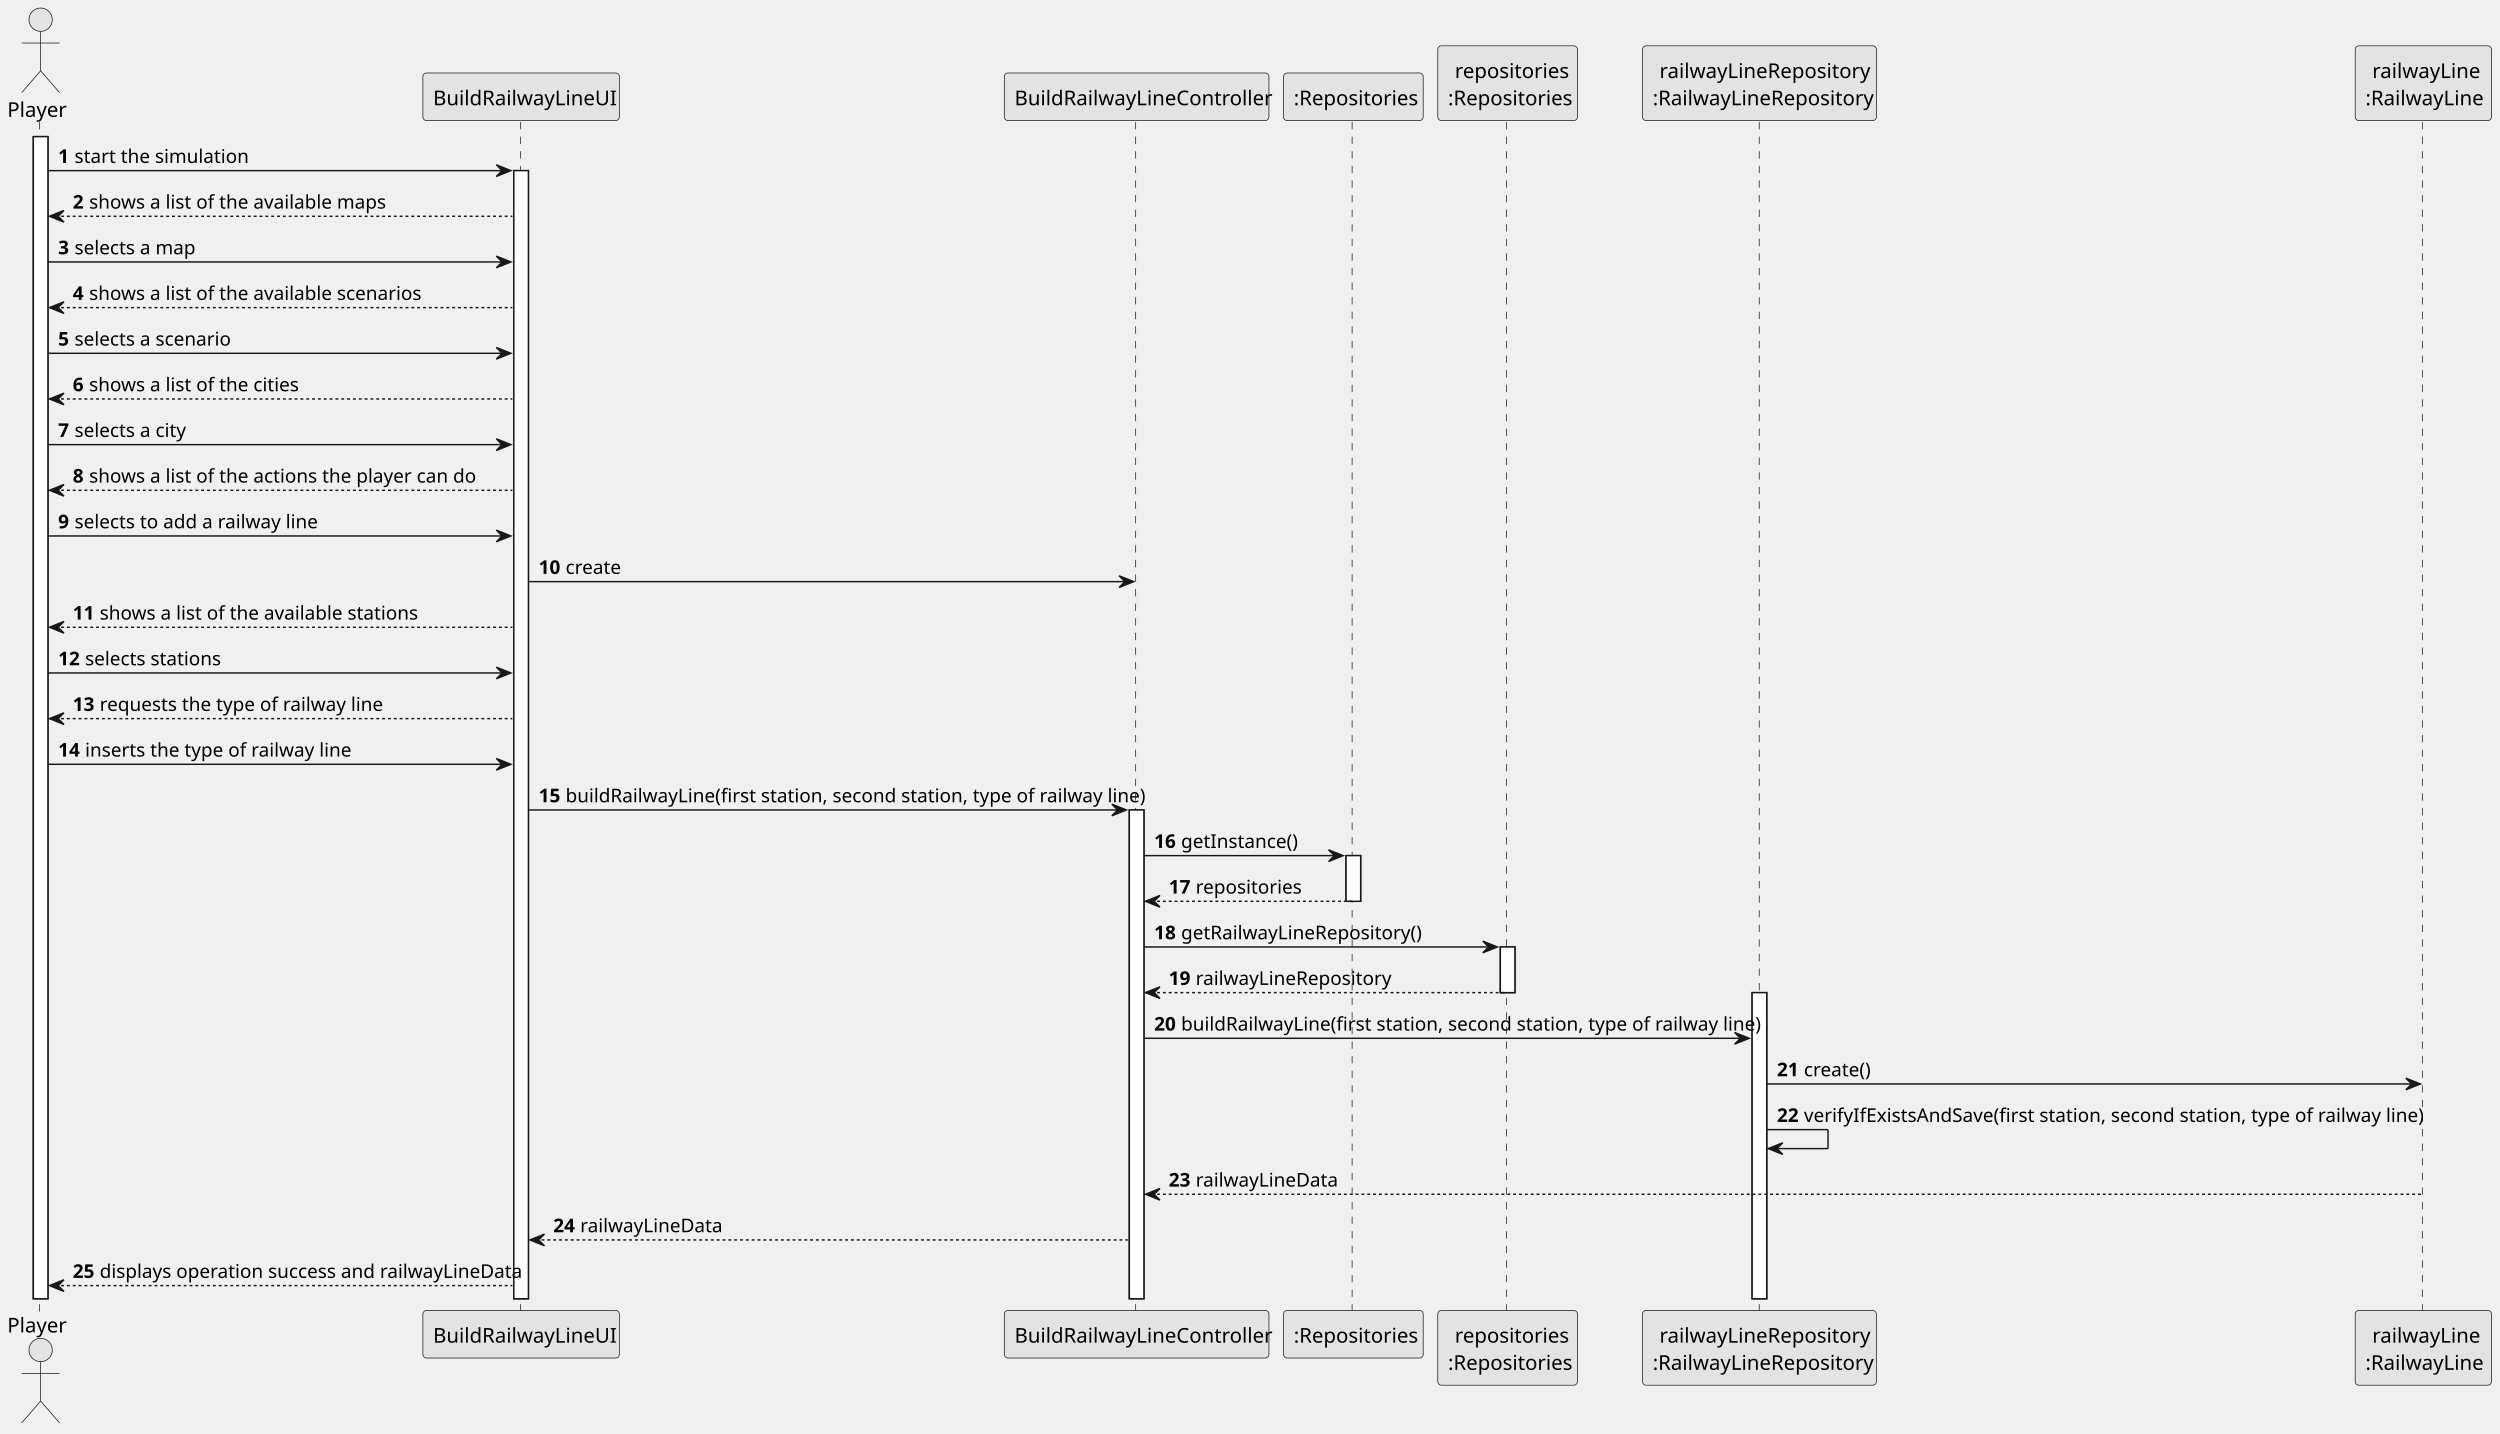
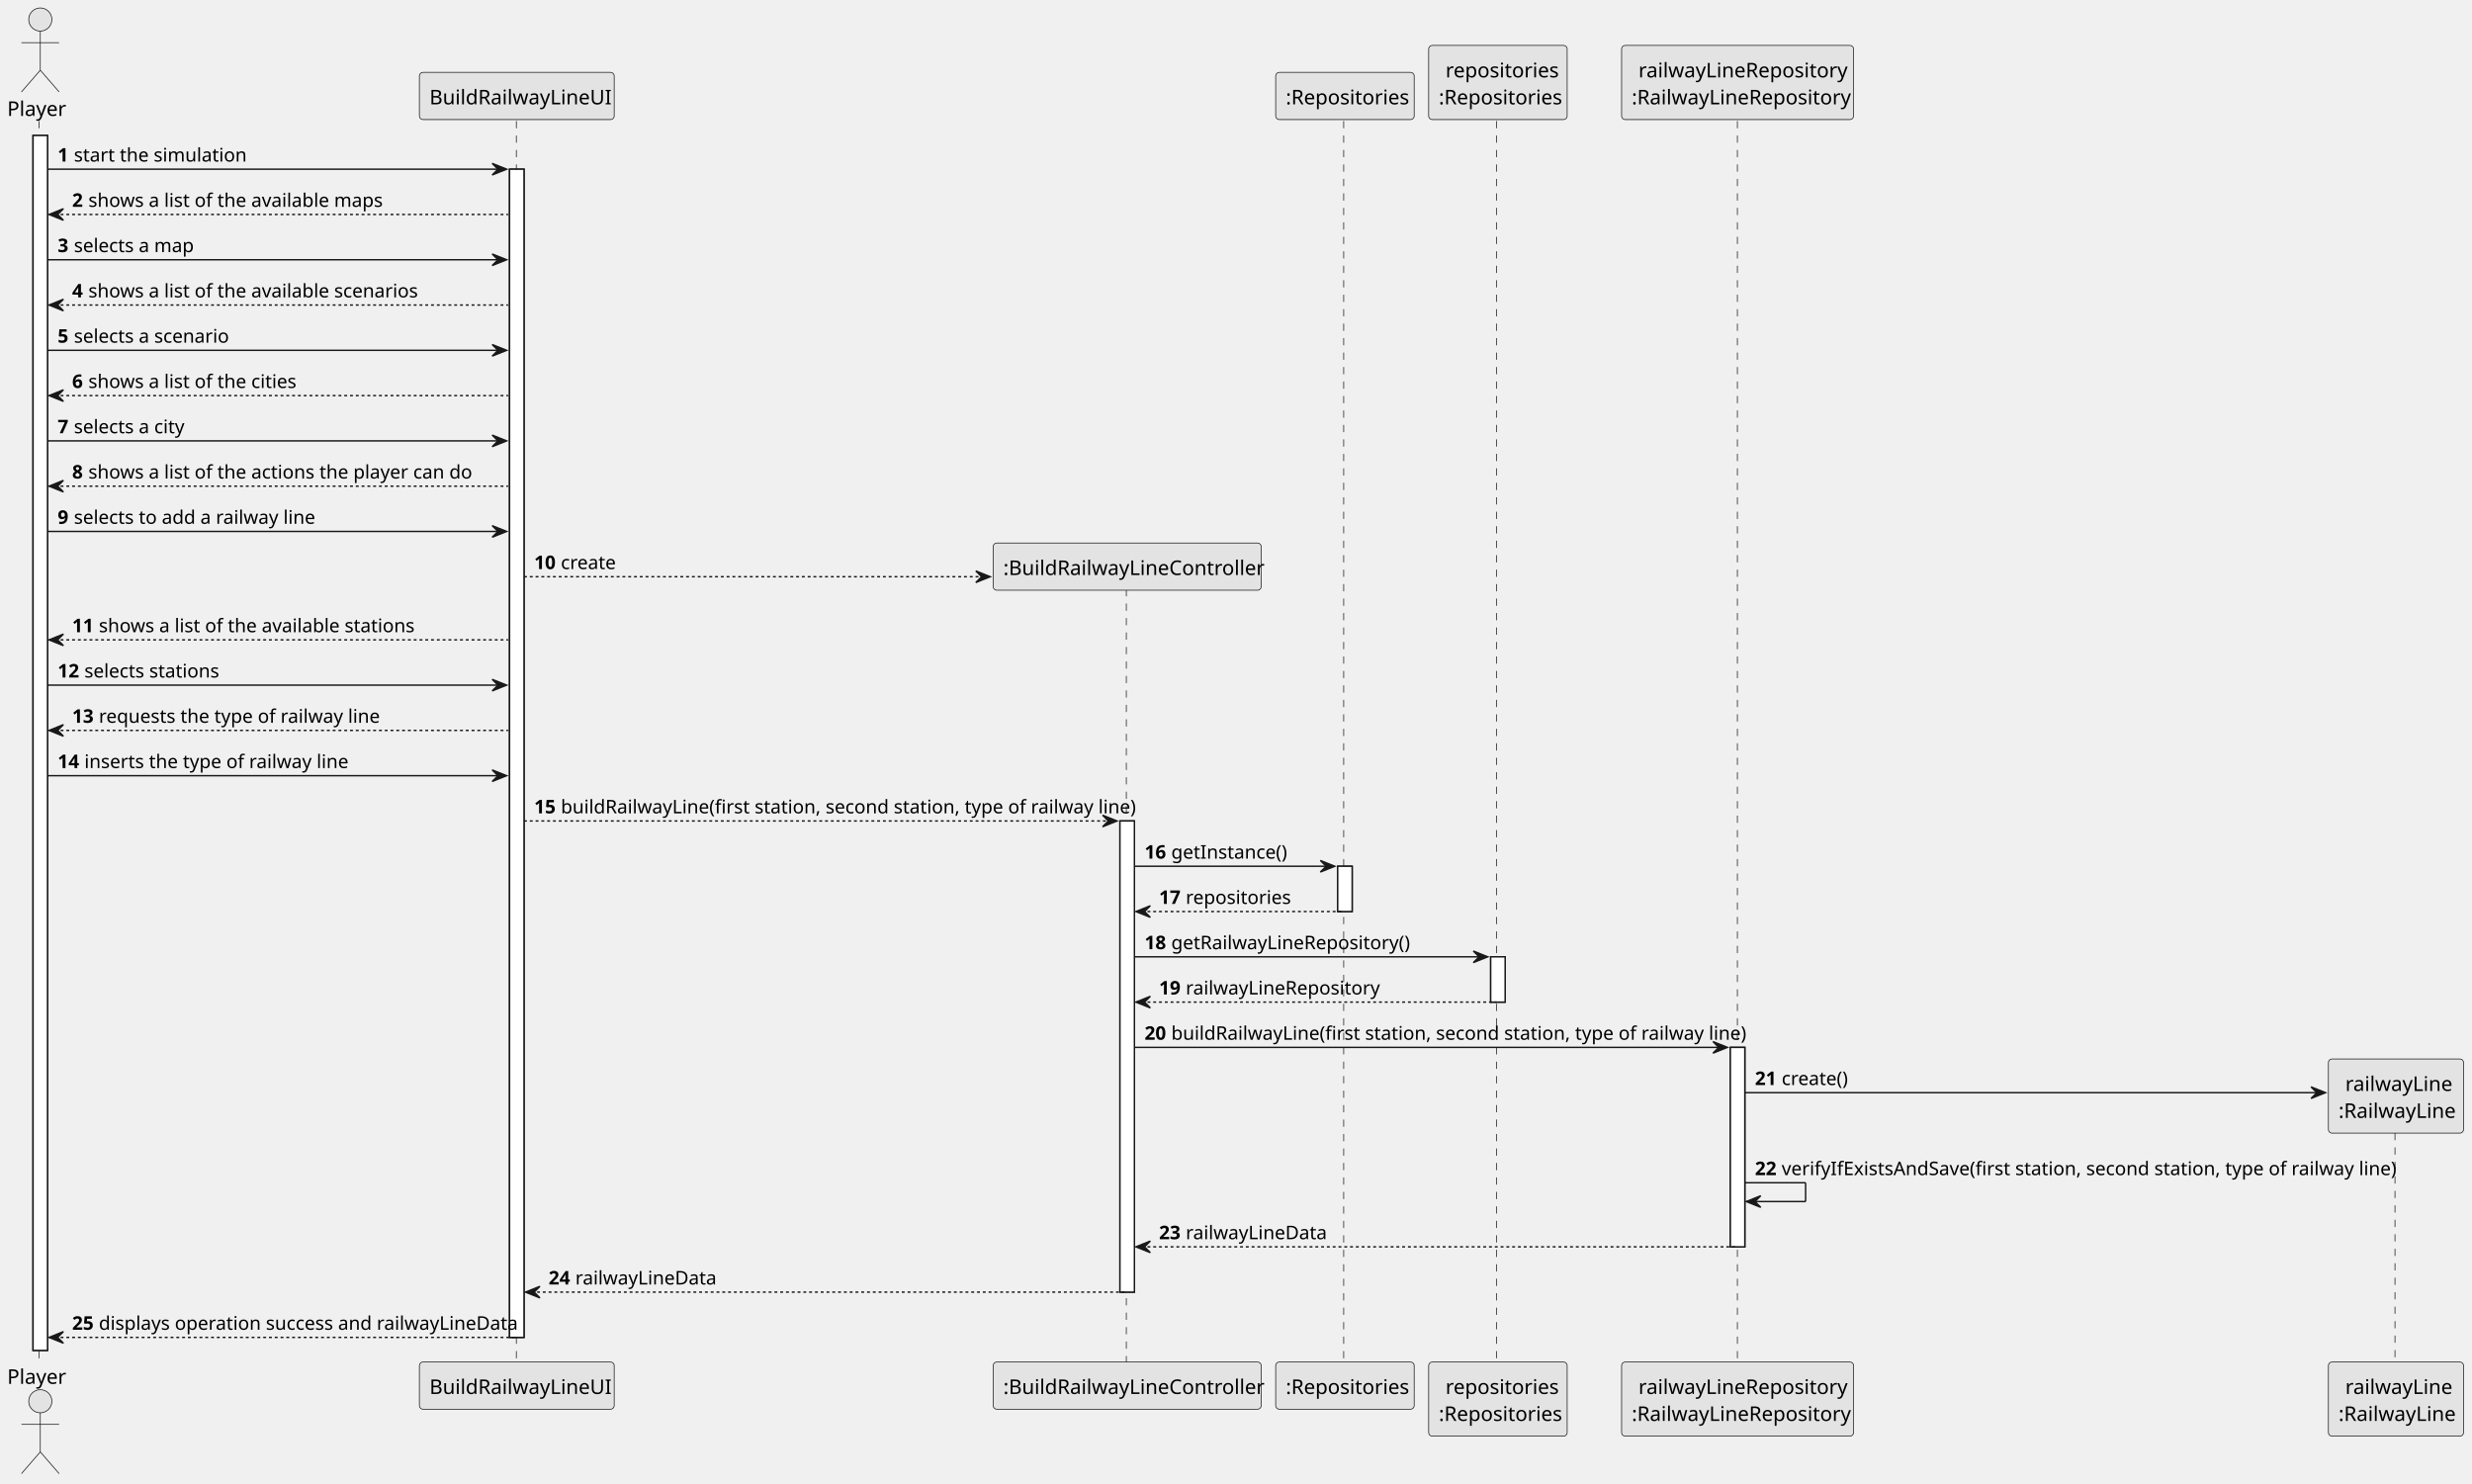
- <svg xmlns="http://www.w3.org/2000/svg" contentStyleType="text/css" height="982px" preserveAspectRatio="none" style="width:1713px;height:982px;background:#FFFFFF;" version="1.1" viewBox="0 0 1713 982" width="1713px" zoomAndPan="magnify">
+ <svg xmlns="http://www.w3.org/2000/svg" contentStyleType="text/css" height="1025px" preserveAspectRatio="none" style="width:1708px;height:1025px;background:#FFFFFF;" version="1.1" viewBox="0 0 1708 1025" width="1708px" zoomAndPan="magnify">
  <defs />
  <g>
-     <rect fill="#FFFFFF" height="796.275" style="stroke:#181818;stroke-width:1.0;" width="10" x="22.841" y="93.621" />
-     <rect fill="#FFFFFF" height="772.984" style="stroke:#181818;stroke-width:1.0;" width="10" x="352.065" y="116.912" />
-     <rect fill="#FFFFFF" height="334.91" style="stroke:#181818;stroke-width:1.0;" width="10" x="773.815" y="554.986" />
-     <rect fill="#FFFFFF" height="31.291" style="stroke:#181818;stroke-width:1.0;" width="10" x="922.318" y="586.277" />
-     <rect fill="#FFFFFF" height="31.291" style="stroke:#181818;stroke-width:1.0;" width="10" x="1028.021" y="648.859" />
-     <rect fill="#FFFFFF" height="209.746" style="stroke:#181818;stroke-width:1.0;" width="10" x="1200.564" y="680.15" />
-     <line style="stroke:#181818;stroke-width:0.5;stroke-dasharray:5.0,5.0;" x1="27" x2="27" y1="83.621" y2="898.896" />
-     <line style="stroke:#181818;stroke-width:0.5;stroke-dasharray:5.0,5.0;" x1="356.759" x2="356.759" y1="83.621" y2="898.896" />
-     <line style="stroke:#181818;stroke-width:0.5;stroke-dasharray:5.0,5.0;" x1="778.164" x2="778.164" y1="83.621" y2="898.896" />
-     <line style="stroke:#181818;stroke-width:0.5;stroke-dasharray:5.0,5.0;" x1="926.466" x2="926.466" y1="83.621" y2="898.896" />
-     <line style="stroke:#181818;stroke-width:0.5;stroke-dasharray:5.0,5.0;" x1="1032.169" x2="1032.169" y1="83.621" y2="898.896" />
-     <line style="stroke:#181818;stroke-width:0.5;stroke-dasharray:5.0,5.0;" x1="1205.42" x2="1205.42" y1="83.621" y2="898.896" />
-     <line style="stroke:#181818;stroke-width:0.5;stroke-dasharray:5.0,5.0;" x1="1659.786" x2="1659.786" y1="83.621" y2="898.896" />
+     <rect fill="#FFFFFF" height="839.557" style="stroke:#181818;stroke-width:1.0;" width="10" x="22.841" y="93.621" />
+     <rect fill="#FFFFFF" height="807.266" style="stroke:#181818;stroke-width:1.0;" width="10" x="352.065" y="116.912" />
+     <rect fill="#FFFFFF" height="325.57" style="stroke:#181818;stroke-width:1.0;" width="10" x="773.815" y="567.316" />
+     <rect fill="#FFFFFF" height="31.291" style="stroke:#181818;stroke-width:1.0;" width="10" x="924.263" y="598.607" />
+     <rect fill="#FFFFFF" height="31.291" style="stroke:#181818;stroke-width:1.0;" width="10" x="1029.966" y="661.189" />
+     <rect fill="#FFFFFF" height="137.824" style="stroke:#181818;stroke-width:1.0;" width="10" x="1195.564" y="723.771" />
+     <line style="stroke:#181818;stroke-width:0.5;stroke-dasharray:5.0,5.0;" x1="27" x2="27" y1="83.621" y2="942.178" />
+     <line style="stroke:#181818;stroke-width:0.5;stroke-dasharray:5.0,5.0;" x1="356.759" x2="356.759" y1="83.621" y2="942.178" />
+     <line style="stroke:#181818;stroke-width:0.5;stroke-dasharray:5.0,5.0;" x1="778.219" x2="778.219" y1="407.051" y2="942.178" />
+     <line style="stroke:#181818;stroke-width:0.5;stroke-dasharray:5.0,5.0;" x1="928.411" x2="928.411" y1="83.621" y2="942.178" />
+     <line style="stroke:#181818;stroke-width:0.5;stroke-dasharray:5.0,5.0;" x1="1034.114" x2="1034.114" y1="83.621" y2="942.178" />
+     <line style="stroke:#181818;stroke-width:0.5;stroke-dasharray:5.0,5.0;" x1="1200.42" x2="1200.42" y1="83.621" y2="942.178" />
+     <line style="stroke:#181818;stroke-width:0.5;stroke-dasharray:5.0,5.0;" x1="1654.786" x2="1654.786" y1="772.893" y2="942.178" />
    <text fill="#000000" font-family="sans-serif" font-size="14" lengthAdjust="spacing" textLength="39.683" x="5" y="80.107">Player</text>
    <ellipse cx="27.841" cy="13.5" fill="#E3E3E3" rx="8" ry="8" style="stroke:#181818;stroke-width:0.5;" />
    <path d="M27.841,21.5 L27.841,48.5 M14.841,29.5 L40.841,29.5 M27.841,48.5 L14.841,63.5 M27.841,48.5 L40.841,63.5 " fill="none" style="stroke:#181818;stroke-width:0.5;" />
-     <text fill="#000000" font-family="sans-serif" font-size="14" lengthAdjust="spacing" textLength="39.683" x="5" y="913.004">Player</text>
-     <ellipse cx="27.841" cy="925.018" fill="#E3E3E3" rx="8" ry="8" style="stroke:#181818;stroke-width:0.5;" />
-     <path d="M27.841,933.018 L27.841,960.018 M14.841,941.018 L40.841,941.018 M27.841,960.018 L14.841,975.018 M27.841,960.018 L40.841,975.018 " fill="none" style="stroke:#181818;stroke-width:0.5;" />
+     <text fill="#000000" font-family="sans-serif" font-size="14" lengthAdjust="spacing" textLength="39.683" x="5" y="956.285">Player</text>
+     <ellipse cx="27.841" cy="968.299" fill="#E3E3E3" rx="8" ry="8" style="stroke:#181818;stroke-width:0.5;" />
+     <path d="M27.841,976.299 L27.841,1003.299 M14.841,984.299 L40.841,984.299 M27.841,1003.299 L14.841,1018.299 M27.841,1003.299 L40.841,1018.299 " fill="none" style="stroke:#181818;stroke-width:0.5;" />
    <rect fill="#E3E3E3" height="32.621" rx="2.5" ry="2.5" style="stroke:#181818;stroke-width:0.5;" width="134.613" x="289.759" y="50" />
    <text fill="#000000" font-family="sans-serif" font-size="14" lengthAdjust="spacing" textLength="120.613" x="296.759" y="72.107">BuildRailwayLineUI</text>
-     <rect fill="#E3E3E3" height="32.621" rx="2.5" ry="2.5" style="stroke:#181818;stroke-width:0.5;" width="134.613" x="289.759" y="897.896" />
-     <text fill="#000000" font-family="sans-serif" font-size="14" lengthAdjust="spacing" textLength="120.613" x="296.759" y="920.004">BuildRailwayLineUI</text>
-     <rect fill="#E3E3E3" height="32.621" rx="2.5" ry="2.5" style="stroke:#181818;stroke-width:0.5;" width="181.303" x="688.164" y="50" />
-     <text fill="#000000" font-family="sans-serif" font-size="14" lengthAdjust="spacing" textLength="167.303" x="695.164" y="72.107">BuildRailwayLineController</text>
-     <rect fill="#E3E3E3" height="32.621" rx="2.5" ry="2.5" style="stroke:#181818;stroke-width:0.5;" width="181.303" x="688.164" y="897.896" />
-     <text fill="#000000" font-family="sans-serif" font-size="14" lengthAdjust="spacing" textLength="167.303" x="695.164" y="920.004">BuildRailwayLineController</text>
-     <rect fill="#E3E3E3" height="32.621" rx="2.5" ry="2.5" style="stroke:#181818;stroke-width:0.5;" width="95.703" x="879.466" y="50" />
-     <text fill="#000000" font-family="sans-serif" font-size="14" lengthAdjust="spacing" textLength="81.703" x="886.466" y="72.107">:Repositories</text>
-     <rect fill="#E3E3E3" height="32.621" rx="2.5" ry="2.5" style="stroke:#181818;stroke-width:0.5;" width="95.703" x="879.466" y="897.896" />
-     <text fill="#000000" font-family="sans-serif" font-size="14" lengthAdjust="spacing" textLength="81.703" x="886.466" y="920.004">:Repositories</text>
-     <rect fill="#E3E3E3" height="51.242" rx="2.5" ry="2.5" style="stroke:#181818;stroke-width:0.5;" width="95.703" x="985.169" y="31.379" />
-     <text fill="#000000" font-family="sans-serif" font-size="14" lengthAdjust="spacing" textLength="72.365" x="996.838" y="53.486">repositories</text>
-     <text fill="#000000" font-family="sans-serif" font-size="14" lengthAdjust="spacing" textLength="81.703" x="992.169" y="72.107">:Repositories</text>
-     <rect fill="#E3E3E3" height="51.242" rx="2.5" ry="2.5" style="stroke:#181818;stroke-width:0.5;" width="95.703" x="985.169" y="897.896" />
-     <text fill="#000000" font-family="sans-serif" font-size="14" lengthAdjust="spacing" textLength="72.365" x="996.838" y="920.004">repositories</text>
-     <text fill="#000000" font-family="sans-serif" font-size="14" lengthAdjust="spacing" textLength="81.703" x="992.169" y="938.625">:Repositories</text>
-     <rect fill="#E3E3E3" height="51.242" rx="2.5" ry="2.5" style="stroke:#181818;stroke-width:0.5;" width="160.289" x="1125.42" y="31.379" />
-     <text fill="#000000" font-family="sans-serif" font-size="14" lengthAdjust="spacing" textLength="136.951" x="1137.089" y="53.486">railwayLineRepository</text>
-     <text fill="#000000" font-family="sans-serif" font-size="14" lengthAdjust="spacing" textLength="146.289" x="1132.42" y="72.107">:RailwayLineRepository</text>
-     <rect fill="#E3E3E3" height="51.242" rx="2.5" ry="2.5" style="stroke:#181818;stroke-width:0.5;" width="160.289" x="1125.42" y="897.896" />
-     <text fill="#000000" font-family="sans-serif" font-size="14" lengthAdjust="spacing" textLength="136.951" x="1137.089" y="920.004">railwayLineRepository</text>
-     <text fill="#000000" font-family="sans-serif" font-size="14" lengthAdjust="spacing" textLength="146.289" x="1132.42" y="938.625">:RailwayLineRepository</text>
-     <rect fill="#E3E3E3" height="51.242" rx="2.5" ry="2.5" style="stroke:#181818;stroke-width:0.5;" width="93.372" x="1613.786" y="31.379" />
-     <text fill="#000000" font-family="sans-serif" font-size="14" lengthAdjust="spacing" textLength="70.034" x="1625.455" y="53.486">railwayLine</text>
-     <text fill="#000000" font-family="sans-serif" font-size="14" lengthAdjust="spacing" textLength="79.372" x="1620.786" y="72.107">:RailwayLine</text>
-     <rect fill="#E3E3E3" height="51.242" rx="2.5" ry="2.5" style="stroke:#181818;stroke-width:0.5;" width="93.372" x="1613.786" y="897.896" />
-     <text fill="#000000" font-family="sans-serif" font-size="14" lengthAdjust="spacing" textLength="70.034" x="1625.455" y="920.004">railwayLine</text>
-     <text fill="#000000" font-family="sans-serif" font-size="14" lengthAdjust="spacing" textLength="79.372" x="1620.786" y="938.625">:RailwayLine</text>
-     <rect fill="#FFFFFF" height="796.275" style="stroke:#181818;stroke-width:1.0;" width="10" x="22.841" y="93.621" />
-     <rect fill="#FFFFFF" height="772.984" style="stroke:#181818;stroke-width:1.0;" width="10" x="352.065" y="116.912" />
-     <rect fill="#FFFFFF" height="334.91" style="stroke:#181818;stroke-width:1.0;" width="10" x="773.815" y="554.986" />
-     <rect fill="#FFFFFF" height="31.291" style="stroke:#181818;stroke-width:1.0;" width="10" x="922.318" y="586.277" />
-     <rect fill="#FFFFFF" height="31.291" style="stroke:#181818;stroke-width:1.0;" width="10" x="1028.021" y="648.859" />
-     <rect fill="#FFFFFF" height="209.746" style="stroke:#181818;stroke-width:1.0;" width="10" x="1200.564" y="680.15" />
+     <rect fill="#E3E3E3" height="32.621" rx="2.5" ry="2.5" style="stroke:#181818;stroke-width:0.5;" width="134.613" x="289.759" y="941.178" />
+     <text fill="#000000" font-family="sans-serif" font-size="14" lengthAdjust="spacing" textLength="120.613" x="296.759" y="963.285">BuildRailwayLineUI</text>
+     <rect fill="#E3E3E3" height="32.621" rx="2.5" ry="2.5" style="stroke:#181818;stroke-width:0.5;" width="185.192" x="686.219" y="941.178" />
+     <text fill="#000000" font-family="sans-serif" font-size="14" lengthAdjust="spacing" textLength="171.192" x="693.219" y="963.285">:BuildRailwayLineController</text>
+     <rect fill="#E3E3E3" height="32.621" rx="2.5" ry="2.5" style="stroke:#181818;stroke-width:0.5;" width="95.703" x="881.411" y="50" />
+     <text fill="#000000" font-family="sans-serif" font-size="14" lengthAdjust="spacing" textLength="81.703" x="888.411" y="72.107">:Repositories</text>
+     <rect fill="#E3E3E3" height="32.621" rx="2.5" ry="2.5" style="stroke:#181818;stroke-width:0.5;" width="95.703" x="881.411" y="941.178" />
+     <text fill="#000000" font-family="sans-serif" font-size="14" lengthAdjust="spacing" textLength="81.703" x="888.411" y="963.285">:Repositories</text>
+     <rect fill="#E3E3E3" height="51.242" rx="2.5" ry="2.5" style="stroke:#181818;stroke-width:0.5;" width="95.703" x="987.114" y="31.379" />
+     <text fill="#000000" font-family="sans-serif" font-size="14" lengthAdjust="spacing" textLength="72.365" x="998.783" y="53.486">repositories</text>
+     <text fill="#000000" font-family="sans-serif" font-size="14" lengthAdjust="spacing" textLength="81.703" x="994.114" y="72.107">:Repositories</text>
+     <rect fill="#E3E3E3" height="51.242" rx="2.5" ry="2.5" style="stroke:#181818;stroke-width:0.5;" width="95.703" x="987.114" y="941.178" />
+     <text fill="#000000" font-family="sans-serif" font-size="14" lengthAdjust="spacing" textLength="72.365" x="998.783" y="963.285">repositories</text>
+     <text fill="#000000" font-family="sans-serif" font-size="14" lengthAdjust="spacing" textLength="81.703" x="994.114" y="981.906">:Repositories</text>
+     <rect fill="#E3E3E3" height="51.242" rx="2.5" ry="2.5" style="stroke:#181818;stroke-width:0.5;" width="160.289" x="1120.42" y="31.379" />
+     <text fill="#000000" font-family="sans-serif" font-size="14" lengthAdjust="spacing" textLength="136.951" x="1132.089" y="53.486">railwayLineRepository</text>
+     <text fill="#000000" font-family="sans-serif" font-size="14" lengthAdjust="spacing" textLength="146.289" x="1127.42" y="72.107">:RailwayLineRepository</text>
+     <rect fill="#E3E3E3" height="51.242" rx="2.5" ry="2.5" style="stroke:#181818;stroke-width:0.5;" width="160.289" x="1120.42" y="941.178" />
+     <text fill="#000000" font-family="sans-serif" font-size="14" lengthAdjust="spacing" textLength="136.951" x="1132.089" y="963.285">railwayLineRepository</text>
+     <text fill="#000000" font-family="sans-serif" font-size="14" lengthAdjust="spacing" textLength="146.289" x="1127.42" y="981.906">:RailwayLineRepository</text>
+     <rect fill="#E3E3E3" height="51.242" rx="2.5" ry="2.5" style="stroke:#181818;stroke-width:0.5;" width="93.372" x="1608.786" y="941.178" />
+     <text fill="#000000" font-family="sans-serif" font-size="14" lengthAdjust="spacing" textLength="70.034" x="1620.455" y="963.285">railwayLine</text>
+     <text fill="#000000" font-family="sans-serif" font-size="14" lengthAdjust="spacing" textLength="79.372" x="1615.786" y="981.906">:RailwayLine</text>
+     <rect fill="#FFFFFF" height="839.557" style="stroke:#181818;stroke-width:1.0;" width="10" x="22.841" y="93.621" />
+     <rect fill="#FFFFFF" height="807.266" style="stroke:#181818;stroke-width:1.0;" width="10" x="352.065" y="116.912" />
+     <rect fill="#FFFFFF" height="325.57" style="stroke:#181818;stroke-width:1.0;" width="10" x="773.815" y="567.316" />
+     <rect fill="#FFFFFF" height="31.291" style="stroke:#181818;stroke-width:1.0;" width="10" x="924.263" y="598.607" />
+     <rect fill="#FFFFFF" height="31.291" style="stroke:#181818;stroke-width:1.0;" width="10" x="1029.966" y="661.189" />
+     <rect fill="#FFFFFF" height="137.824" style="stroke:#181818;stroke-width:1.0;" width="10" x="1195.564" y="723.771" />
    <polygon fill="#181818" points="340.065,112.912,350.065,116.912,340.065,120.912,344.065,116.912" style="stroke:#181818;stroke-width:1.0;" />
    <line style="stroke:#181818;stroke-width:1.0;" x1="32.841" x2="346.065" y1="116.912" y2="116.912" />
    <text fill="#000000" font-family="sans-serif" font-size="13" font-weight="bold" lengthAdjust="spacing" textLength="7.23" x="39.841" y="111.649">1</text>
    <text fill="#000000" font-family="sans-serif" font-size="13" lengthAdjust="spacing" textLength="109.103" x="51.071" y="111.649">start the simulation</text>
    <polygon fill="#181818" points="43.841,144.203,33.841,148.203,43.841,152.203,39.841,148.203" style="stroke:#181818;stroke-width:1.0;" />
    <line style="stroke:#181818;stroke-width:1.0;stroke-dasharray:2.0,2.0;" x1="37.841" x2="351.065" y1="148.203" y2="148.203" />
    <text fill="#000000" font-family="sans-serif" font-size="13" font-weight="bold" lengthAdjust="spacing" textLength="7.23" x="49.841" y="142.94">2</text>
    <text fill="#000000" font-family="sans-serif" font-size="13" lengthAdjust="spacing" textLength="193.654" x="61.071" y="142.94">shows a list of the available maps</text>
    <polygon fill="#181818" points="340.065,175.494,350.065,179.494,340.065,183.494,344.065,179.494" style="stroke:#181818;stroke-width:1.0;" />
    <line style="stroke:#181818;stroke-width:1.0;" x1="32.841" x2="346.065" y1="179.494" y2="179.494" />
    <text fill="#000000" font-family="sans-serif" font-size="13" font-weight="bold" lengthAdjust="spacing" textLength="7.23" x="39.841" y="174.231">3</text>
    <text fill="#000000" font-family="sans-serif" font-size="13" lengthAdjust="spacing" textLength="80.203" x="51.071" y="174.231">selects a map</text>
    <polygon fill="#181818" points="43.841,206.785,33.841,210.785,43.841,214.785,39.841,210.785" style="stroke:#181818;stroke-width:1.0;" />
    <line style="stroke:#181818;stroke-width:1.0;stroke-dasharray:2.0,2.0;" x1="37.841" x2="351.065" y1="210.785" y2="210.785" />
    <text fill="#000000" font-family="sans-serif" font-size="13" font-weight="bold" lengthAdjust="spacing" textLength="7.23" x="49.841" y="205.523">4</text>
    <text fill="#000000" font-family="sans-serif" font-size="13" lengthAdjust="spacing" textLength="217.502" x="61.071" y="205.523">shows a list of the available scenarios</text>
    <polygon fill="#181818" points="340.065,238.076,350.065,242.076,340.065,246.076,344.065,242.076" style="stroke:#181818;stroke-width:1.0;" />
    <line style="stroke:#181818;stroke-width:1.0;" x1="32.841" x2="346.065" y1="242.076" y2="242.076" />
    <text fill="#000000" font-family="sans-serif" font-size="13" font-weight="bold" lengthAdjust="spacing" textLength="7.23" x="39.841" y="236.814">5</text>
    <text fill="#000000" font-family="sans-serif" font-size="13" lengthAdjust="spacing" textLength="104.051" x="51.071" y="236.814">selects a scenario</text>
    <polygon fill="#181818" points="43.841,269.367,33.841,273.367,43.841,277.367,39.841,273.367" style="stroke:#181818;stroke-width:1.0;" />
    <line style="stroke:#181818;stroke-width:1.0;stroke-dasharray:2.0,2.0;" x1="37.841" x2="351.065" y1="273.367" y2="273.367" />
    <text fill="#000000" font-family="sans-serif" font-size="13" font-weight="bold" lengthAdjust="spacing" textLength="7.23" x="49.841" y="268.104">6</text>
    <text fill="#000000" font-family="sans-serif" font-size="13" lengthAdjust="spacing" textLength="136.557" x="61.071" y="268.104">shows a list of the cities</text>
    <polygon fill="#181818" points="340.065,300.658,350.065,304.658,340.065,308.658,344.065,304.658" style="stroke:#181818;stroke-width:1.0;" />
    <line style="stroke:#181818;stroke-width:1.0;" x1="32.841" x2="346.065" y1="304.658" y2="304.658" />
    <text fill="#000000" font-family="sans-serif" font-size="13" font-weight="bold" lengthAdjust="spacing" textLength="7.23" x="39.841" y="299.396">7</text>
    <text fill="#000000" font-family="sans-serif" font-size="13" lengthAdjust="spacing" textLength="74.414" x="51.071" y="299.396">selects a city</text>
    <polygon fill="#181818" points="43.841,331.949,33.841,335.949,43.841,339.949,39.841,335.949" style="stroke:#181818;stroke-width:1.0;" />
    <line style="stroke:#181818;stroke-width:1.0;stroke-dasharray:2.0,2.0;" x1="37.841" x2="351.065" y1="335.949" y2="335.949" />
    <text fill="#000000" font-family="sans-serif" font-size="13" font-weight="bold" lengthAdjust="spacing" textLength="7.23" x="49.841" y="330.687">8</text>
    <text fill="#000000" font-family="sans-serif" font-size="13" lengthAdjust="spacing" textLength="251.475" x="61.071" y="330.687">shows a list of the actions the player can do</text>
    <polygon fill="#181818" points="340.065,363.24,350.065,367.24,340.065,371.24,344.065,367.24" style="stroke:#181818;stroke-width:1.0;" />
    <line style="stroke:#181818;stroke-width:1.0;" x1="32.841" x2="346.065" y1="367.24" y2="367.24" />
    <text fill="#000000" font-family="sans-serif" font-size="13" font-weight="bold" lengthAdjust="spacing" textLength="7.23" x="39.841" y="361.978">9</text>
    <text fill="#000000" font-family="sans-serif" font-size="13" lengthAdjust="spacing" textLength="158.971" x="51.071" y="361.978">selects to add a railway line</text>
-     <polygon fill="#181818" points="766.815,394.531,776.815,398.531,766.815,402.531,770.815,398.531" style="stroke:#181818;stroke-width:1.0;" />
-     <line style="stroke:#181818;stroke-width:1.0;" x1="362.065" x2="772.815" y1="398.531" y2="398.531" />
+     <polygon fill="#181818" points="674.219,394.531,684.219,398.531,674.219,402.531,678.219,398.531" style="stroke:#181818;stroke-width:1.0;" />
+     <line style="stroke:#181818;stroke-width:1.0;stroke-dasharray:2.0,2.0;" x1="362.065" x2="680.219" y1="398.531" y2="398.531" />
    <text fill="#000000" font-family="sans-serif" font-size="13" font-weight="bold" lengthAdjust="spacing" textLength="14.46" x="369.065" y="393.269">10</text>
    <text fill="#000000" font-family="sans-serif" font-size="13" lengthAdjust="spacing" textLength="36.131" x="387.525" y="393.269">create</text>
-     <polygon fill="#181818" points="43.841,425.822,33.841,429.822,43.841,433.822,39.841,429.822" style="stroke:#181818;stroke-width:1.0;" />
-     <line style="stroke:#181818;stroke-width:1.0;stroke-dasharray:2.0,2.0;" x1="37.841" x2="351.065" y1="429.822" y2="429.822" />
-     <text fill="#000000" font-family="sans-serif" font-size="13" font-weight="bold" lengthAdjust="spacing" textLength="14.46" x="49.841" y="424.56">11</text>
-     <text fill="#000000" font-family="sans-serif" font-size="13" lengthAdjust="spacing" textLength="206.667" x="68.301" y="424.56">shows a list of the available stations</text>
-     <polygon fill="#181818" points="340.065,457.113,350.065,461.113,340.065,465.113,344.065,461.113" style="stroke:#181818;stroke-width:1.0;" />
-     <line style="stroke:#181818;stroke-width:1.0;" x1="32.841" x2="346.065" y1="461.113" y2="461.113" />
-     <text fill="#000000" font-family="sans-serif" font-size="13" font-weight="bold" lengthAdjust="spacing" textLength="14.46" x="39.841" y="455.851">12</text>
-     <text fill="#000000" font-family="sans-serif" font-size="13" lengthAdjust="spacing" textLength="88.874" x="58.301" y="455.851">selects stations</text>
-     <polygon fill="#181818" points="43.841,488.404,33.841,492.404,43.841,496.404,39.841,492.404" style="stroke:#181818;stroke-width:1.0;" />
-     <line style="stroke:#181818;stroke-width:1.0;stroke-dasharray:2.0,2.0;" x1="37.841" x2="351.065" y1="492.404" y2="492.404" />
-     <text fill="#000000" font-family="sans-serif" font-size="13" font-weight="bold" lengthAdjust="spacing" textLength="14.46" x="49.841" y="487.142">13</text>
-     <text fill="#000000" font-family="sans-serif" font-size="13" lengthAdjust="spacing" textLength="182.095" x="68.301" y="487.142">requests the type of railway line</text>
-     <polygon fill="#181818" points="340.065,519.695,350.065,523.695,340.065,527.695,344.065,523.695" style="stroke:#181818;stroke-width:1.0;" />
-     <line style="stroke:#181818;stroke-width:1.0;" x1="32.841" x2="346.065" y1="523.695" y2="523.695" />
-     <text fill="#000000" font-family="sans-serif" font-size="13" font-weight="bold" lengthAdjust="spacing" textLength="14.46" x="39.841" y="518.433">14</text>
-     <text fill="#000000" font-family="sans-serif" font-size="13" lengthAdjust="spacing" textLength="170.523" x="58.301" y="518.433">inserts the type of railway line</text>
-     <polygon fill="#181818" points="761.815,550.986,771.815,554.986,761.815,558.986,765.815,554.986" style="stroke:#181818;stroke-width:1.0;" />
-     <line style="stroke:#181818;stroke-width:1.0;" x1="362.065" x2="767.815" y1="554.986" y2="554.986" />
-     <text fill="#000000" font-family="sans-serif" font-size="13" font-weight="bold" lengthAdjust="spacing" textLength="14.46" x="369.065" y="549.724">15</text>
-     <text fill="#000000" font-family="sans-serif" font-size="13" lengthAdjust="spacing" textLength="374.29" x="387.525" y="549.724">buildRailwayLine(first station, second station, type of railway line)</text>
-     <polygon fill="#181818" points="910.318,582.277,920.318,586.277,910.318,590.277,914.318,586.277" style="stroke:#181818;stroke-width:1.0;" />
-     <line style="stroke:#181818;stroke-width:1.0;" x1="783.815" x2="916.318" y1="586.277" y2="586.277" />
-     <text fill="#000000" font-family="sans-serif" font-size="13" font-weight="bold" lengthAdjust="spacing" textLength="14.46" x="790.815" y="581.015">16</text>
-     <text fill="#000000" font-family="sans-serif" font-size="13" lengthAdjust="spacing" textLength="75.874" x="809.275" y="581.015">getInstance()</text>
-     <polygon fill="#181818" points="794.815,613.568,784.815,617.568,794.815,621.568,790.815,617.568" style="stroke:#181818;stroke-width:1.0;" />
-     <line style="stroke:#181818;stroke-width:1.0;stroke-dasharray:2.0,2.0;" x1="788.815" x2="926.318" y1="617.568" y2="617.568" />
-     <text fill="#000000" font-family="sans-serif" font-size="13" font-weight="bold" lengthAdjust="spacing" textLength="14.46" x="800.815" y="612.306">17</text>
-     <text fill="#000000" font-family="sans-serif" font-size="13" lengthAdjust="spacing" textLength="67.196" x="819.275" y="612.306">repositories</text>
-     <polygon fill="#181818" points="1016.021,644.859,1026.021,648.859,1016.021,652.859,1020.021,648.859" style="stroke:#181818;stroke-width:1.0;" />
-     <line style="stroke:#181818;stroke-width:1.0;" x1="783.815" x2="1022.021" y1="648.859" y2="648.859" />
-     <text fill="#000000" font-family="sans-serif" font-size="13" font-weight="bold" lengthAdjust="spacing" textLength="14.46" x="790.815" y="643.597">18</text>
-     <text fill="#000000" font-family="sans-serif" font-size="13" lengthAdjust="spacing" textLength="158.958" x="809.275" y="643.597">getRailwayLineRepository()</text>
-     <polygon fill="#181818" points="794.815,676.15,784.815,680.15,794.815,684.15,790.815,680.15" style="stroke:#181818;stroke-width:1.0;" />
-     <line style="stroke:#181818;stroke-width:1.0;stroke-dasharray:2.0,2.0;" x1="788.815" x2="1032.021" y1="680.15" y2="680.15" />
-     <text fill="#000000" font-family="sans-serif" font-size="13" font-weight="bold" lengthAdjust="spacing" textLength="14.46" x="800.815" y="674.888">19</text>
-     <text fill="#000000" font-family="sans-serif" font-size="13" lengthAdjust="spacing" textLength="127.169" x="819.275" y="674.888">railwayLineRepository</text>
-     <polygon fill="#181818" points="1188.564,707.441,1198.564,711.441,1188.564,715.441,1192.564,711.441" style="stroke:#181818;stroke-width:1.0;" />
-     <line style="stroke:#181818;stroke-width:1.0;" x1="783.815" x2="1194.564" y1="711.441" y2="711.441" />
-     <text fill="#000000" font-family="sans-serif" font-size="13" font-weight="bold" lengthAdjust="spacing" textLength="14.46" x="790.815" y="706.179">20</text>
-     <text fill="#000000" font-family="sans-serif" font-size="13" lengthAdjust="spacing" textLength="374.29" x="809.275" y="706.179">buildRailwayLine(first station, second station, type of railway line)</text>
-     <polygon fill="#181818" points="1648.472,738.732,1658.472,742.732,1648.472,746.732,1652.472,742.732" style="stroke:#181818;stroke-width:1.0;" />
-     <line style="stroke:#181818;stroke-width:1.0;" x1="1210.564" x2="1654.472" y1="742.732" y2="742.732" />
-     <text fill="#000000" font-family="sans-serif" font-size="13" font-weight="bold" lengthAdjust="spacing" textLength="14.46" x="1217.564" y="737.47">21</text>
-     <text fill="#000000" font-family="sans-serif" font-size="13" lengthAdjust="spacing" textLength="44.789" x="1236.024" y="737.47">create()</text>
-     <line style="stroke:#181818;stroke-width:1.0;" x1="1210.564" x2="1252.564" y1="774.023" y2="774.023" />
-     <line style="stroke:#181818;stroke-width:1.0;" x1="1252.564" x2="1252.564" y1="774.023" y2="787.023" />
-     <line style="stroke:#181818;stroke-width:1.0;" x1="1211.564" x2="1252.564" y1="787.023" y2="787.023" />
-     <polygon fill="#181818" points="1221.564,783.023,1211.564,787.023,1221.564,791.023,1217.564,787.023" style="stroke:#181818;stroke-width:1.0;" />
-     <text fill="#000000" font-family="sans-serif" font-size="13" font-weight="bold" lengthAdjust="spacing" textLength="14.46" x="1217.564" y="768.761">22</text>
-     <text fill="#000000" font-family="sans-serif" font-size="13" lengthAdjust="spacing" textLength="402.448" x="1236.024" y="768.761">verifyIfExistsAndSave(first station, second station, type of railway line)</text>
-     <polygon fill="#181818" points="794.815,814.314,784.815,818.314,794.815,822.314,790.815,818.314" style="stroke:#181818;stroke-width:1.0;" />
-     <line style="stroke:#181818;stroke-width:1.0;stroke-dasharray:2.0,2.0;" x1="788.815" x2="1659.472" y1="818.314" y2="818.314" />
-     <text fill="#000000" font-family="sans-serif" font-size="13" font-weight="bold" lengthAdjust="spacing" textLength="14.46" x="800.815" y="813.052">23</text>
-     <text fill="#000000" font-family="sans-serif" font-size="13" lengthAdjust="spacing" textLength="92.492" x="819.275" y="813.052">railwayLineData</text>
-     <polygon fill="#181818" points="373.065,845.606,363.065,849.606,373.065,853.606,369.065,849.606" style="stroke:#181818;stroke-width:1.0;" />
-     <line style="stroke:#181818;stroke-width:1.0;stroke-dasharray:2.0,2.0;" x1="367.065" x2="772.815" y1="849.606" y2="849.606" />
-     <text fill="#000000" font-family="sans-serif" font-size="13" font-weight="bold" lengthAdjust="spacing" textLength="14.46" x="379.065" y="844.343">24</text>
-     <text fill="#000000" font-family="sans-serif" font-size="13" lengthAdjust="spacing" textLength="92.492" x="397.525" y="844.343">railwayLineData</text>
-     <polygon fill="#181818" points="43.841,876.896,33.841,880.896,43.841,884.896,39.841,880.896" style="stroke:#181818;stroke-width:1.0;" />
-     <line style="stroke:#181818;stroke-width:1.0;stroke-dasharray:2.0,2.0;" x1="37.841" x2="351.065" y1="880.896" y2="880.896" />
-     <text fill="#000000" font-family="sans-serif" font-size="13" font-weight="bold" lengthAdjust="spacing" textLength="14.46" x="49.841" y="875.634">25</text>
-     <text fill="#000000" font-family="sans-serif" font-size="13" lengthAdjust="spacing" textLength="276.764" x="68.301" y="875.634">displays operation success and railwayLineData</text>
+     <rect fill="#E3E3E3" height="32.621" rx="2.5" ry="2.5" style="stroke:#181818;stroke-width:0.5;" width="185.192" x="686.219" y="375.24" />
+     <text fill="#000000" font-family="sans-serif" font-size="14" lengthAdjust="spacing" textLength="171.192" x="693.219" y="397.348">:BuildRailwayLineController</text>
+     <polygon fill="#181818" points="43.841,438.152,33.841,442.152,43.841,446.152,39.841,442.152" style="stroke:#181818;stroke-width:1.0;" />
+     <line style="stroke:#181818;stroke-width:1.0;stroke-dasharray:2.0,2.0;" x1="37.841" x2="351.065" y1="442.152" y2="442.152" />
+     <text fill="#000000" font-family="sans-serif" font-size="13" font-weight="bold" lengthAdjust="spacing" textLength="14.46" x="49.841" y="436.89">11</text>
+     <text fill="#000000" font-family="sans-serif" font-size="13" lengthAdjust="spacing" textLength="206.667" x="68.301" y="436.89">shows a list of the available stations</text>
+     <polygon fill="#181818" points="340.065,469.443,350.065,473.443,340.065,477.443,344.065,473.443" style="stroke:#181818;stroke-width:1.0;" />
+     <line style="stroke:#181818;stroke-width:1.0;" x1="32.841" x2="346.065" y1="473.443" y2="473.443" />
+     <text fill="#000000" font-family="sans-serif" font-size="13" font-weight="bold" lengthAdjust="spacing" textLength="14.46" x="39.841" y="468.181">12</text>
+     <text fill="#000000" font-family="sans-serif" font-size="13" lengthAdjust="spacing" textLength="88.874" x="58.301" y="468.181">selects stations</text>
+     <polygon fill="#181818" points="43.841,500.734,33.841,504.734,43.841,508.734,39.841,504.734" style="stroke:#181818;stroke-width:1.0;" />
+     <line style="stroke:#181818;stroke-width:1.0;stroke-dasharray:2.0,2.0;" x1="37.841" x2="351.065" y1="504.734" y2="504.734" />
+     <text fill="#000000" font-family="sans-serif" font-size="13" font-weight="bold" lengthAdjust="spacing" textLength="14.46" x="49.841" y="499.472">13</text>
+     <text fill="#000000" font-family="sans-serif" font-size="13" lengthAdjust="spacing" textLength="182.095" x="68.301" y="499.472">requests the type of railway line</text>
+     <polygon fill="#181818" points="340.065,532.025,350.065,536.025,340.065,540.025,344.065,536.025" style="stroke:#181818;stroke-width:1.0;" />
+     <line style="stroke:#181818;stroke-width:1.0;" x1="32.841" x2="346.065" y1="536.025" y2="536.025" />
+     <text fill="#000000" font-family="sans-serif" font-size="13" font-weight="bold" lengthAdjust="spacing" textLength="14.46" x="39.841" y="530.763">14</text>
+     <text fill="#000000" font-family="sans-serif" font-size="13" lengthAdjust="spacing" textLength="170.523" x="58.301" y="530.763">inserts the type of railway line</text>
+     <polygon fill="#181818" points="761.815,563.316,771.815,567.316,761.815,571.316,765.815,567.316" style="stroke:#181818;stroke-width:1.0;" />
+     <line style="stroke:#181818;stroke-width:1.0;stroke-dasharray:2.0,2.0;" x1="362.065" x2="767.815" y1="567.316" y2="567.316" />
+     <text fill="#000000" font-family="sans-serif" font-size="13" font-weight="bold" lengthAdjust="spacing" textLength="14.46" x="369.065" y="562.054">15</text>
+     <text fill="#000000" font-family="sans-serif" font-size="13" lengthAdjust="spacing" textLength="374.29" x="387.525" y="562.054">buildRailwayLine(first station, second station, type of railway line)</text>
+     <polygon fill="#181818" points="912.263,594.607,922.263,598.607,912.263,602.607,916.263,598.607" style="stroke:#181818;stroke-width:1.0;" />
+     <line style="stroke:#181818;stroke-width:1.0;" x1="783.815" x2="918.263" y1="598.607" y2="598.607" />
+     <text fill="#000000" font-family="sans-serif" font-size="13" font-weight="bold" lengthAdjust="spacing" textLength="14.46" x="790.815" y="593.345">16</text>
+     <text fill="#000000" font-family="sans-serif" font-size="13" lengthAdjust="spacing" textLength="75.874" x="809.275" y="593.345">getInstance()</text>
+     <polygon fill="#181818" points="794.815,625.898,784.815,629.898,794.815,633.898,790.815,629.898" style="stroke:#181818;stroke-width:1.0;" />
+     <line style="stroke:#181818;stroke-width:1.0;stroke-dasharray:2.0,2.0;" x1="788.815" x2="928.263" y1="629.898" y2="629.898" />
+     <text fill="#000000" font-family="sans-serif" font-size="13" font-weight="bold" lengthAdjust="spacing" textLength="14.46" x="800.815" y="624.636">17</text>
+     <text fill="#000000" font-family="sans-serif" font-size="13" lengthAdjust="spacing" textLength="67.196" x="819.275" y="624.636">repositories</text>
+     <polygon fill="#181818" points="1017.966,657.189,1027.966,661.189,1017.966,665.189,1021.966,661.189" style="stroke:#181818;stroke-width:1.0;" />
+     <line style="stroke:#181818;stroke-width:1.0;" x1="783.815" x2="1023.966" y1="661.189" y2="661.189" />
+     <text fill="#000000" font-family="sans-serif" font-size="13" font-weight="bold" lengthAdjust="spacing" textLength="14.46" x="790.815" y="655.927">18</text>
+     <text fill="#000000" font-family="sans-serif" font-size="13" lengthAdjust="spacing" textLength="158.958" x="809.275" y="655.927">getRailwayLineRepository()</text>
+     <polygon fill="#181818" points="794.815,688.481,784.815,692.481,794.815,696.481,790.815,692.481" style="stroke:#181818;stroke-width:1.0;" />
+     <line style="stroke:#181818;stroke-width:1.0;stroke-dasharray:2.0,2.0;" x1="788.815" x2="1033.966" y1="692.481" y2="692.481" />
+     <text fill="#000000" font-family="sans-serif" font-size="13" font-weight="bold" lengthAdjust="spacing" textLength="14.46" x="800.815" y="687.218">19</text>
+     <text fill="#000000" font-family="sans-serif" font-size="13" lengthAdjust="spacing" textLength="127.169" x="819.275" y="687.218">railwayLineRepository</text>
+     <polygon fill="#181818" points="1183.564,719.771,1193.564,723.771,1183.564,727.771,1187.564,723.771" style="stroke:#181818;stroke-width:1.0;" />
+     <line style="stroke:#181818;stroke-width:1.0;" x1="783.815" x2="1189.564" y1="723.771" y2="723.771" />
+     <text fill="#000000" font-family="sans-serif" font-size="13" font-weight="bold" lengthAdjust="spacing" textLength="14.46" x="790.815" y="718.509">20</text>
+     <text fill="#000000" font-family="sans-serif" font-size="13" lengthAdjust="spacing" textLength="374.29" x="809.275" y="718.509">buildRailwayLine(first station, second station, type of railway line)</text>
+     <polygon fill="#181818" points="1596.786,751.062,1606.786,755.062,1596.786,759.062,1600.786,755.062" style="stroke:#181818;stroke-width:1.0;" />
+     <line style="stroke:#181818;stroke-width:1.0;" x1="1205.564" x2="1602.786" y1="755.062" y2="755.062" />
+     <text fill="#000000" font-family="sans-serif" font-size="13" font-weight="bold" lengthAdjust="spacing" textLength="14.46" x="1212.564" y="749.8">21</text>
+     <text fill="#000000" font-family="sans-serif" font-size="13" lengthAdjust="spacing" textLength="44.789" x="1231.024" y="749.8">create()</text>
+     <rect fill="#E3E3E3" height="51.242" rx="2.5" ry="2.5" style="stroke:#181818;stroke-width:0.5;" width="93.372" x="1608.786" y="731.771" />
+     <text fill="#000000" font-family="sans-serif" font-size="14" lengthAdjust="spacing" textLength="70.034" x="1620.455" y="753.879">railwayLine</text>
+     <text fill="#000000" font-family="sans-serif" font-size="14" lengthAdjust="spacing" textLength="79.372" x="1615.786" y="772.5">:RailwayLine</text>
+     <line style="stroke:#181818;stroke-width:1.0;" x1="1205.564" x2="1247.564" y1="817.305" y2="817.305" />
+     <line style="stroke:#181818;stroke-width:1.0;" x1="1247.564" x2="1247.564" y1="817.305" y2="830.305" />
+     <line style="stroke:#181818;stroke-width:1.0;" x1="1206.564" x2="1247.564" y1="830.305" y2="830.305" />
+     <polygon fill="#181818" points="1216.564,826.305,1206.564,830.305,1216.564,834.305,1212.564,830.305" style="stroke:#181818;stroke-width:1.0;" />
+     <text fill="#000000" font-family="sans-serif" font-size="13" font-weight="bold" lengthAdjust="spacing" textLength="14.46" x="1212.564" y="812.042">22</text>
+     <text fill="#000000" font-family="sans-serif" font-size="13" lengthAdjust="spacing" textLength="402.448" x="1231.024" y="812.042">verifyIfExistsAndSave(first station, second station, type of railway line)</text>
+     <polygon fill="#181818" points="794.815,857.596,784.815,861.596,794.815,865.596,790.815,861.596" style="stroke:#181818;stroke-width:1.0;" />
+     <line style="stroke:#181818;stroke-width:1.0;stroke-dasharray:2.0,2.0;" x1="788.815" x2="1199.564" y1="861.596" y2="861.596" />
+     <text fill="#000000" font-family="sans-serif" font-size="13" font-weight="bold" lengthAdjust="spacing" textLength="14.46" x="800.815" y="856.333">23</text>
+     <text fill="#000000" font-family="sans-serif" font-size="13" lengthAdjust="spacing" textLength="92.492" x="819.275" y="856.333">railwayLineData</text>
+     <polygon fill="#181818" points="373.065,888.887,363.065,892.887,373.065,896.887,369.065,892.887" style="stroke:#181818;stroke-width:1.0;" />
+     <line style="stroke:#181818;stroke-width:1.0;stroke-dasharray:2.0,2.0;" x1="367.065" x2="777.815" y1="892.887" y2="892.887" />
+     <text fill="#000000" font-family="sans-serif" font-size="13" font-weight="bold" lengthAdjust="spacing" textLength="14.46" x="379.065" y="887.624">24</text>
+     <text fill="#000000" font-family="sans-serif" font-size="13" lengthAdjust="spacing" textLength="92.492" x="397.525" y="887.624">railwayLineData</text>
+     <polygon fill="#181818" points="43.841,920.178,33.841,924.178,43.841,928.178,39.841,924.178" style="stroke:#181818;stroke-width:1.0;" />
+     <line style="stroke:#181818;stroke-width:1.0;stroke-dasharray:2.0,2.0;" x1="37.841" x2="356.065" y1="924.178" y2="924.178" />
+     <text fill="#000000" font-family="sans-serif" font-size="13" font-weight="bold" lengthAdjust="spacing" textLength="14.46" x="49.841" y="918.915">25</text>
+     <text fill="#000000" font-family="sans-serif" font-size="13" lengthAdjust="spacing" textLength="276.764" x="68.301" y="918.915">displays operation success and railwayLineData</text>
  </g>
</svg>
